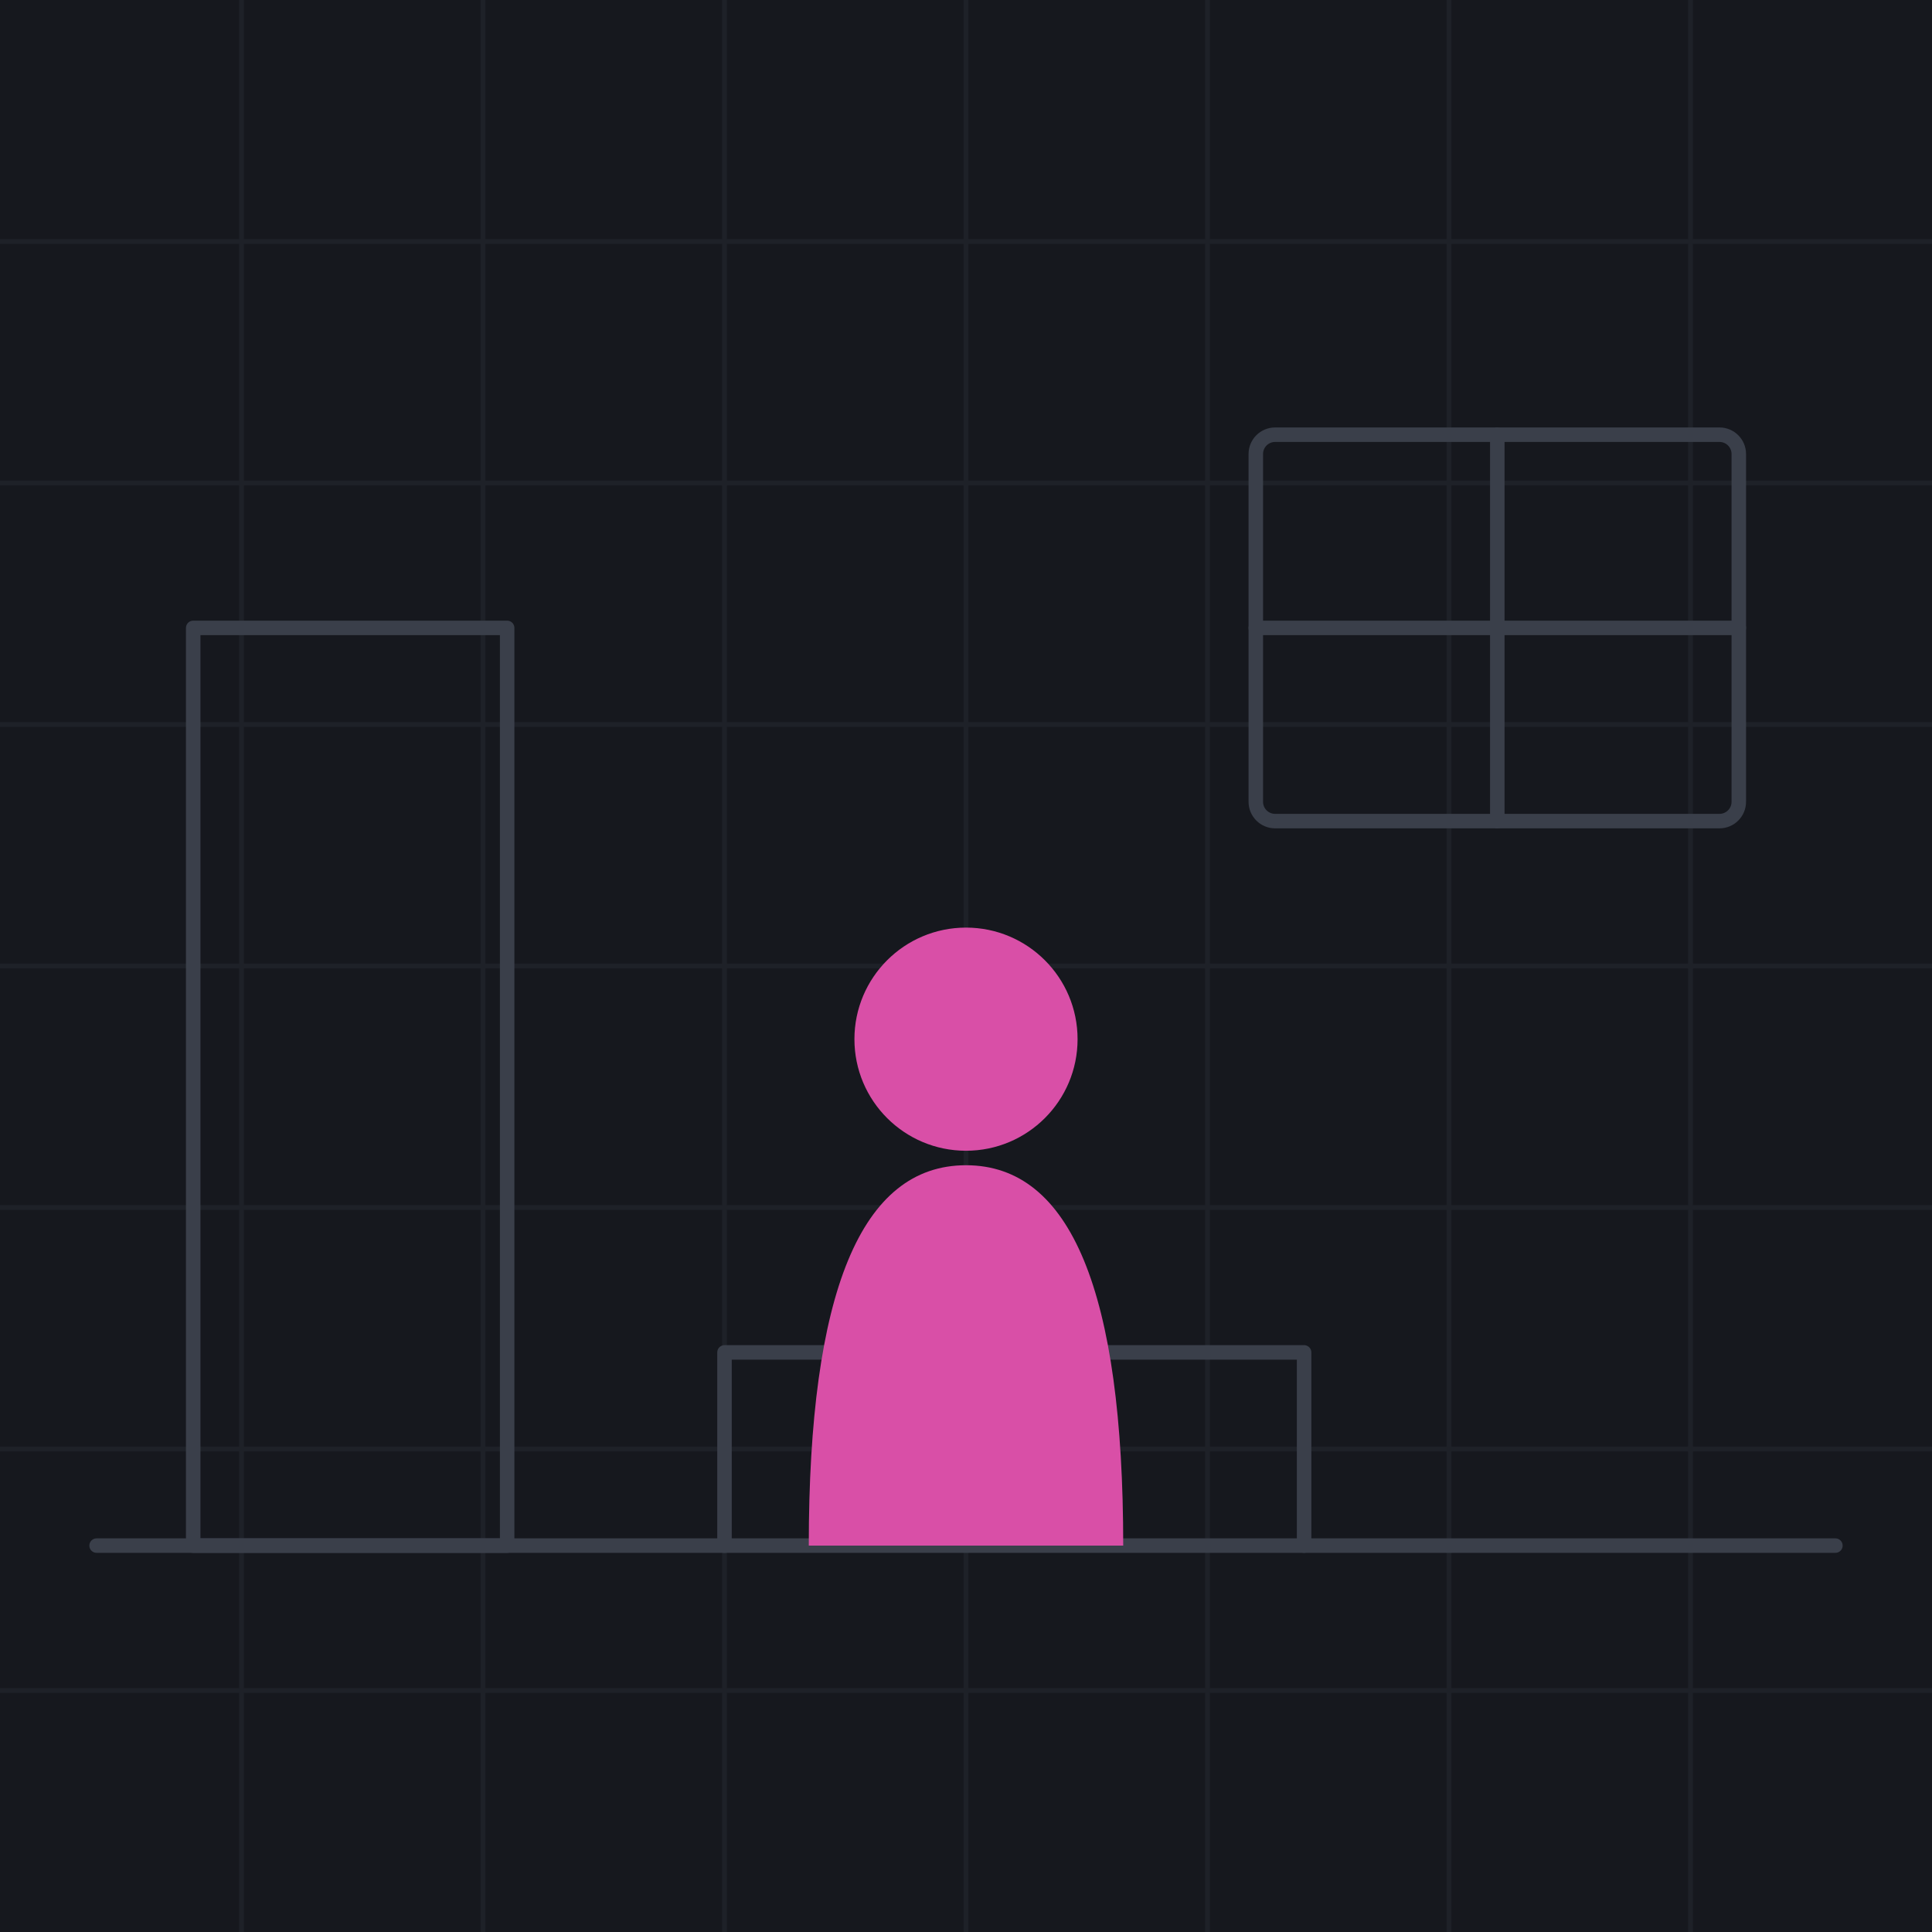
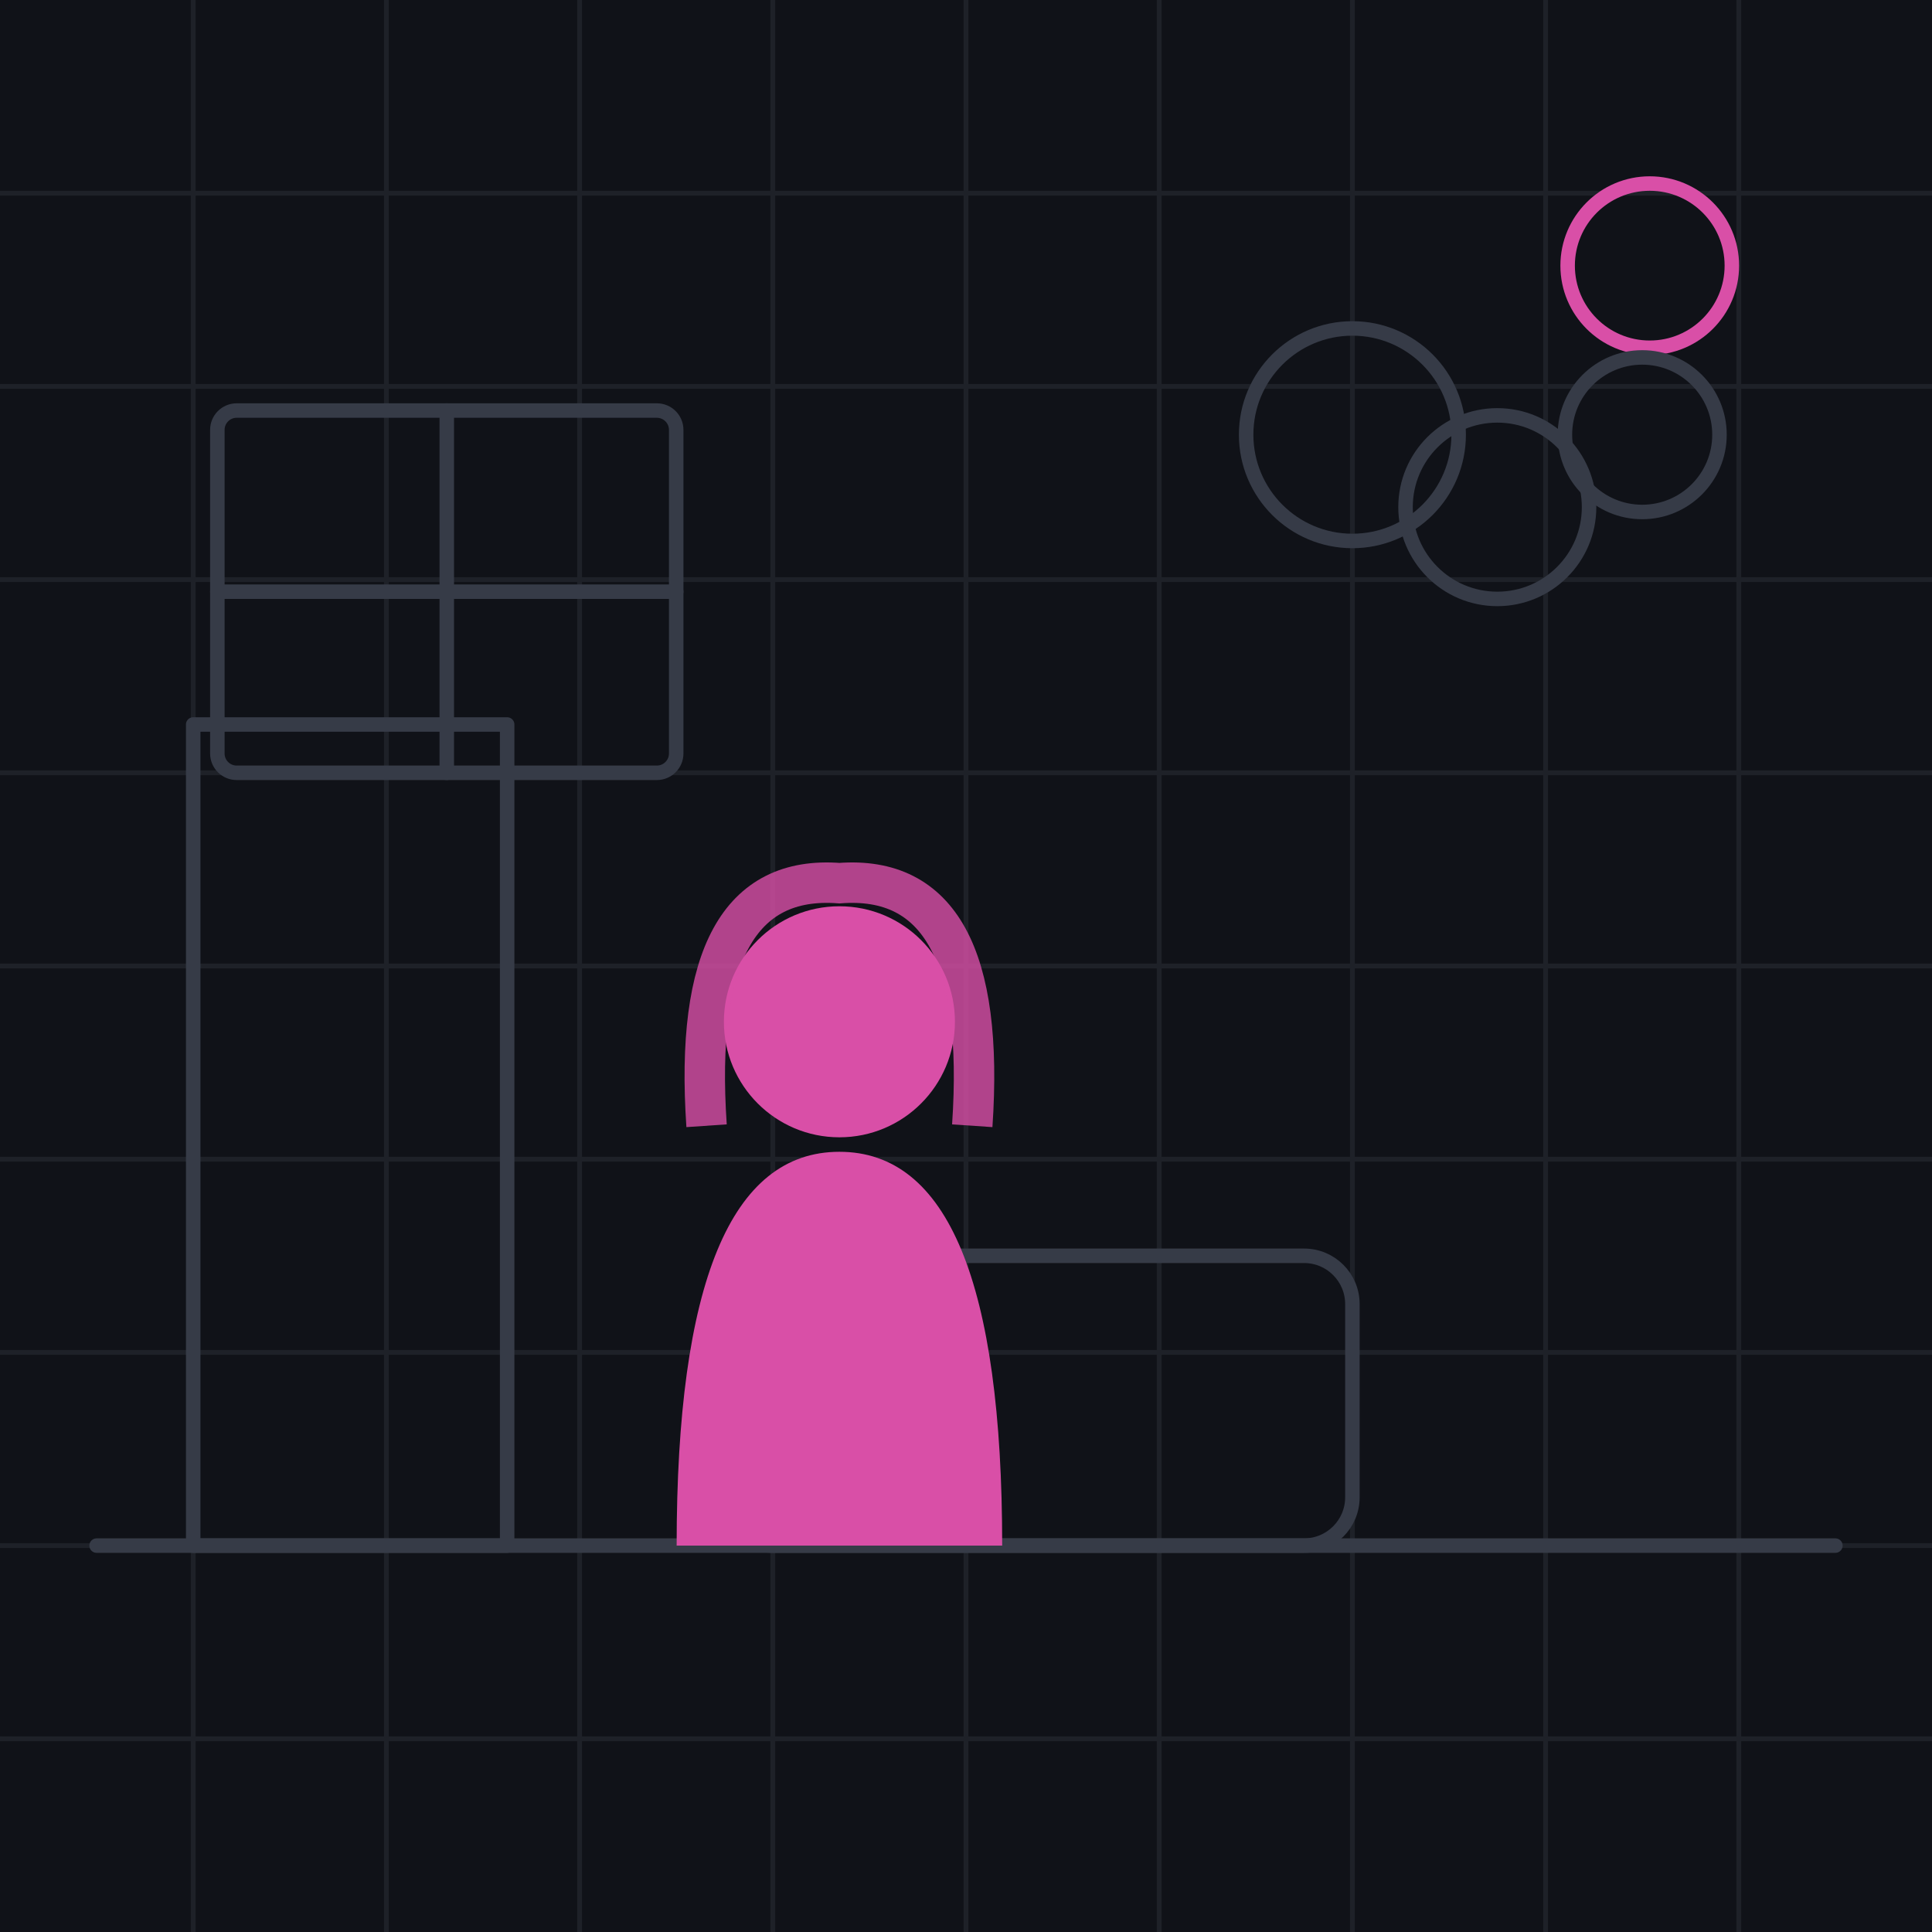
<svg xmlns="http://www.w3.org/2000/svg" viewBox="0 0 800 800">
-   <rect width="800" height="800" fill="#16181E" />
-   <path d="M100,0V800M0,100H800" stroke="#1E2128" stroke-width="2" />
-   <path d="M200,0V800M0,200H800" stroke="#1E2128" stroke-width="2" />
-   <path d="M300,0V800M0,300H800" stroke="#1E2128" stroke-width="2" />
+   <rect width="800" height="800" fill="#101218" />
+   <path d="M80,0V800M0,80H800" stroke="#1E2128" stroke-width="2" />
+   <path d="M160,0V800M0,160H800" stroke="#1E2128" stroke-width="2" />
+   <path d="M240,0V800M0,240H800" stroke="#1E2128" stroke-width="2" />
+   <path d="M320,0V800M0,320H800" stroke="#1E2128" stroke-width="2" />
  <path d="M400,0V800M0,400H800" stroke="#1E2128" stroke-width="2" />
-   <path d="M500,0V800M0,500H800" stroke="#1E2128" stroke-width="2" />
-   <path d="M600,0V800M0,600H800" stroke="#1E2128" stroke-width="2" />
-   <path d="M700,0V800M0,700H800" stroke="#1E2128" stroke-width="2" />
-   <path d="M40,640 H760" stroke="#3A3F4A" stroke-width="6" fill="none" stroke-linecap="round" stroke-linejoin="round" />
-   <rect x="520" y="180" width="200" height="160" rx="8" stroke="#3A3F4A" stroke-width="6" fill="none" stroke-linecap="round" stroke-linejoin="round" />
-   <path d="M620,180 V340 M520,260 H720" stroke="#3A3F4A" stroke-width="6" fill="none" stroke-linecap="round" stroke-linejoin="round" />
-   <rect x="80" y="260" width="130" height="380" stroke="#3A3F4A" stroke-width="6" fill="none" stroke-linecap="round" stroke-linejoin="round" />
-   <path d="M300,560 h240 v80 M300,560 v80" stroke="#3A3F4A" stroke-width="6" fill="none" stroke-linecap="round" stroke-linejoin="round" />
-   <path d="M334.9,640 Q334.9,482.5 400,482.5 Q465.1,482.5 465.1,640Z" fill="#D94FA7" opacity="1" />
-   <circle cx="400" cy="430.3" r="46.2" fill="#D94FA7" />
+   <path d="M480,0V800M0,480H800" stroke="#1E2128" stroke-width="2" />
+   <path d="M560,0V800M0,560H800" stroke="#1E2128" stroke-width="2" />
+   <path d="M640,0V800M0,640H800" stroke="#1E2128" stroke-width="2" />
+   <path d="M720,0V800M0,720H800" stroke="#1E2128" stroke-width="2" />
+   <circle cx="683.124" cy="110" r="34" stroke="#D94FA7" stroke-width="6" fill="none" stroke-linecap="round" stroke-linejoin="round" />
+   <path d="M40,640 H760" stroke="#363B47" stroke-width="6" fill="none" stroke-linecap="round" stroke-linejoin="round" />
+   <rect x="90" y="170" width="190" height="150" rx="8" stroke="#363B47" stroke-width="6" fill="none" stroke-linecap="round" stroke-linejoin="round" />
+   <path d="M185,170 V320 M90,245 H280" stroke="#363B47" stroke-width="6" fill="none" stroke-linecap="round" stroke-linejoin="round" />
+   <rect x="80" y="300" width="130" height="340" stroke="#363B47" stroke-width="6" fill="none" stroke-linecap="round" stroke-linejoin="round" />
+   <rect x="300" y="520" width="260" height="120" rx="20" stroke="#363B47" stroke-width="6" fill="none" stroke-linecap="round" stroke-linejoin="round" />
+   <circle cx="560" cy="180" r="44" stroke="#363B47" stroke-width="6" fill="none" stroke-linecap="round" stroke-linejoin="round" />
+   <circle cx="620" cy="210" r="38" stroke="#363B47" stroke-width="6" fill="none" stroke-linecap="round" stroke-linejoin="round" />
+   <circle cx="680" cy="180" r="32" stroke="#363B47" stroke-width="6" fill="none" stroke-linecap="round" stroke-linejoin="round" />
+   <path d="M280.183,640 Q280.183,476.932 347.584,476.932 Q414.985,476.932 414.985,640Z" fill="#D94FA7" opacity="1" />
+   <circle cx="347.584" cy="423.099" r="47.833" fill="#D94FA7" />
+   <path d="M292.576,466.149 Q285.401,360.916 347.584,365.699 Q409.767,360.916 402.592,466.149" fill="none" stroke="#D94FA7" stroke-width="16.742" opacity=".8" />
</svg>
